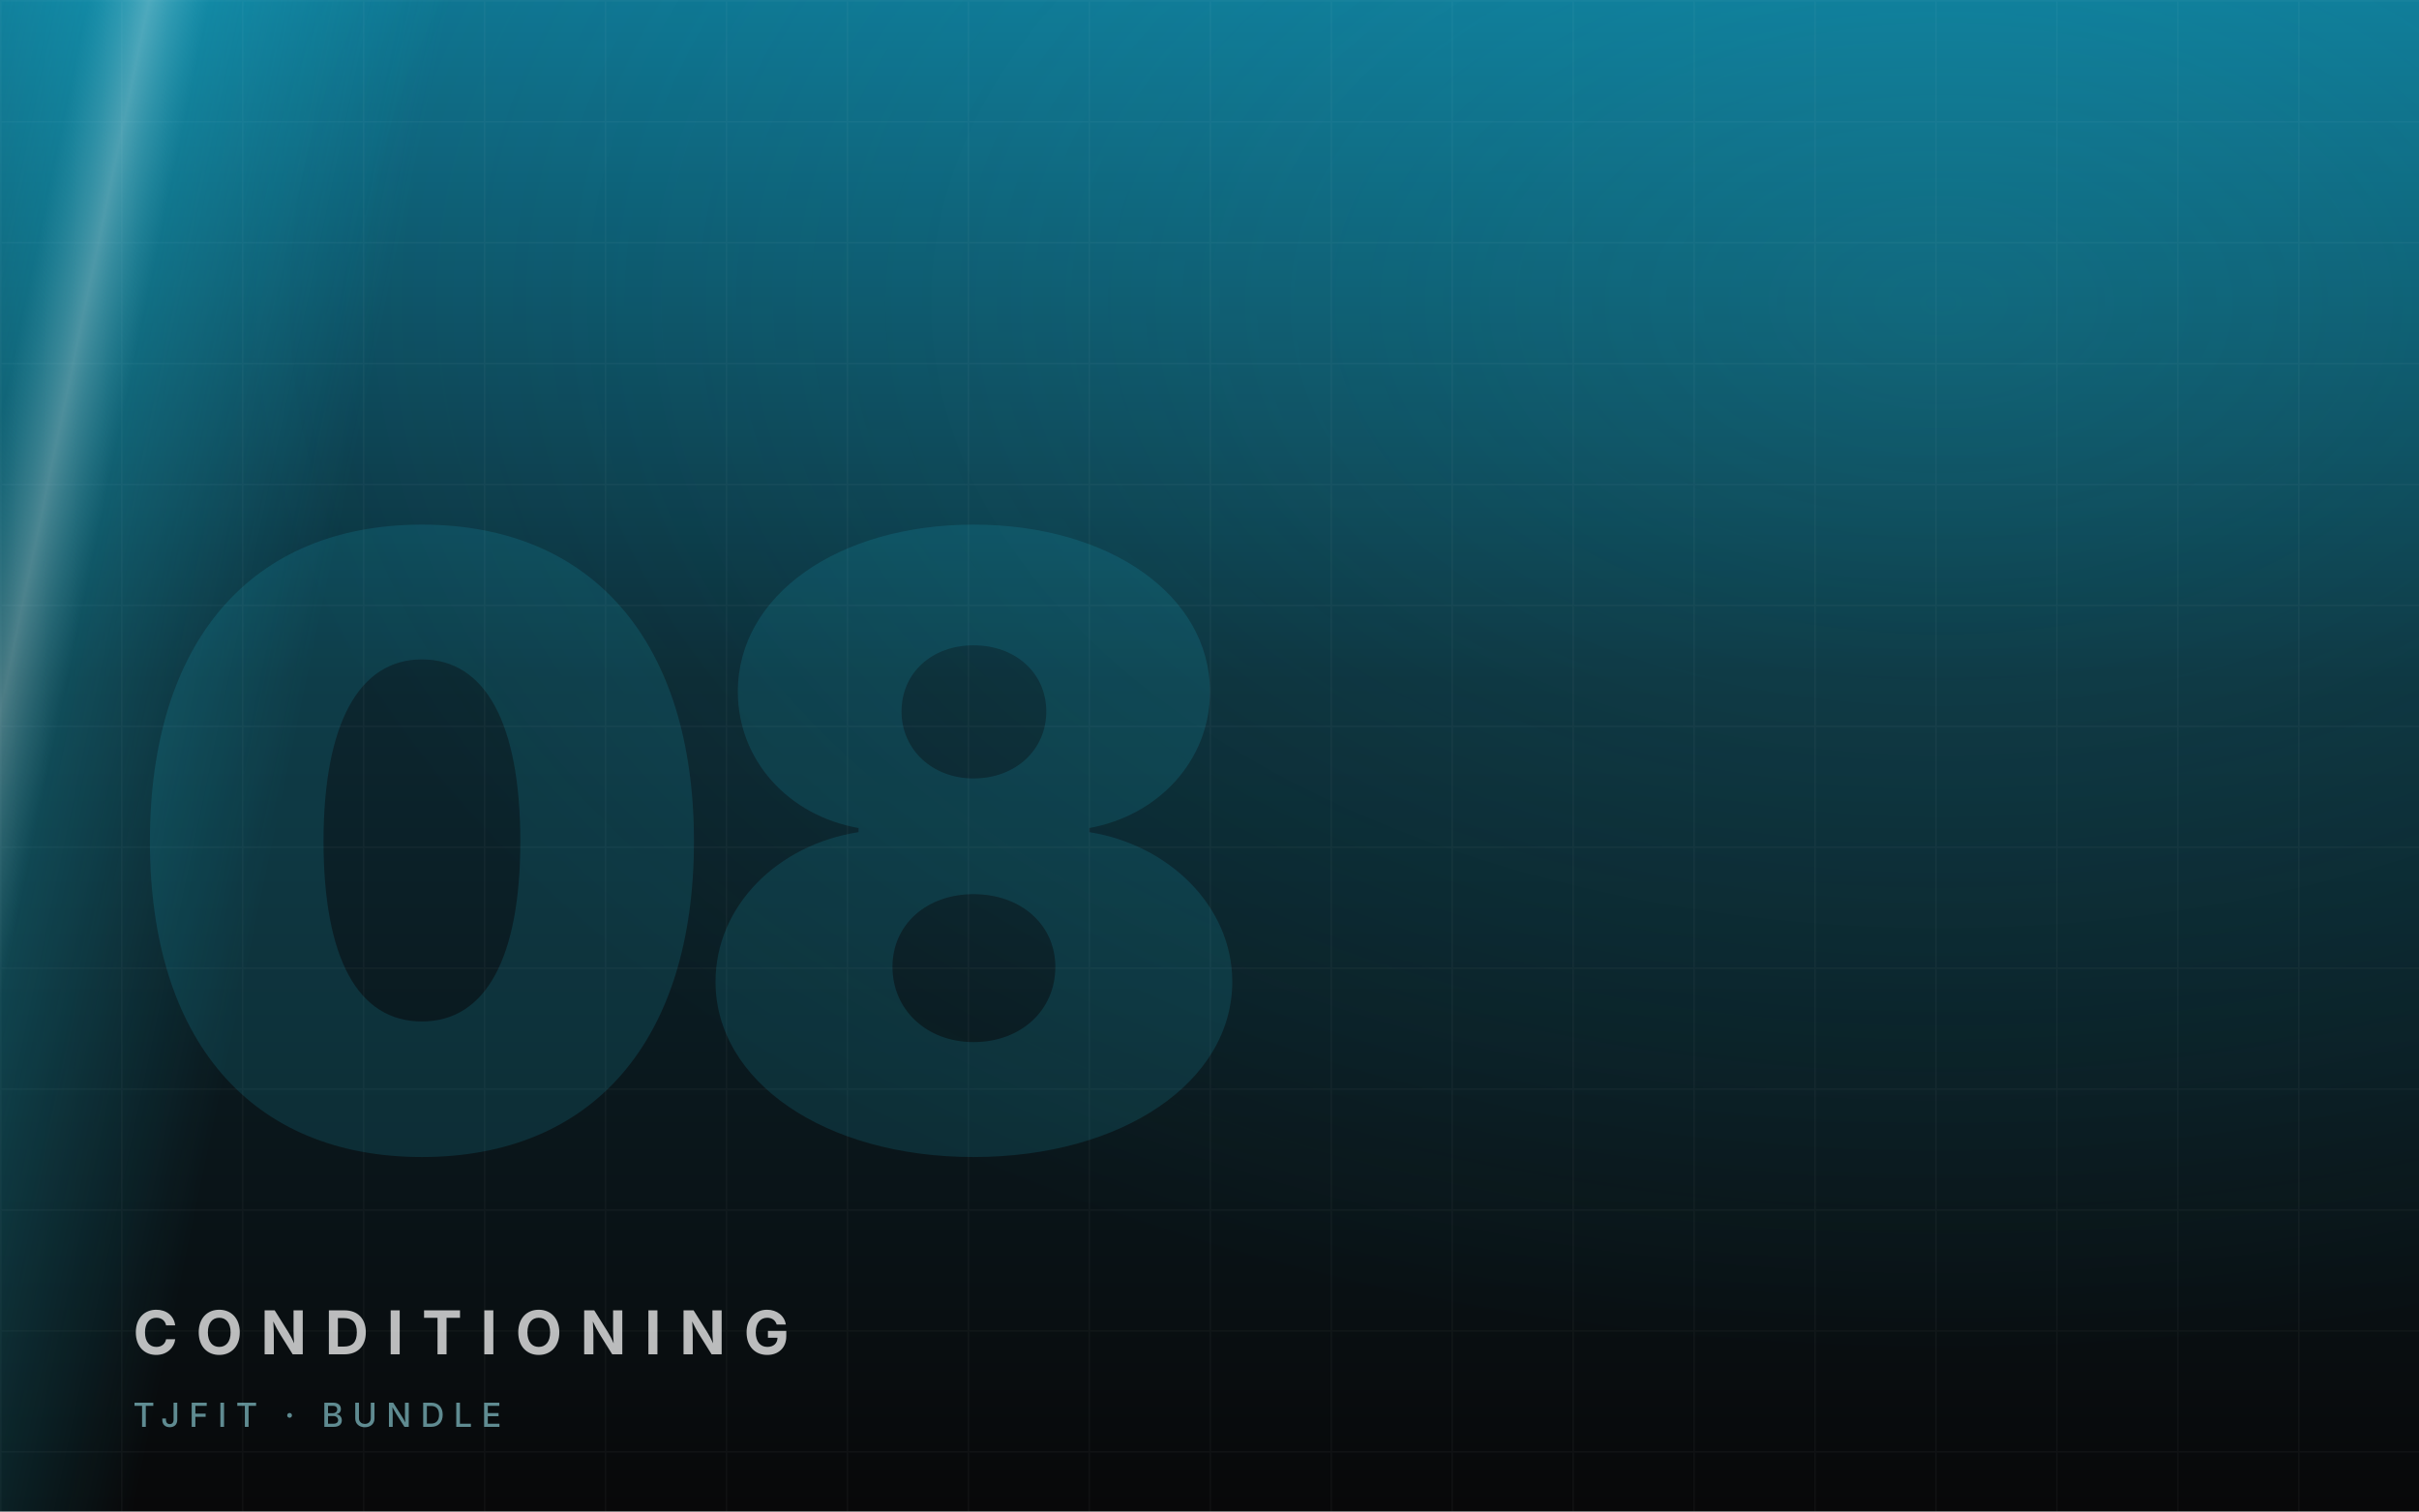
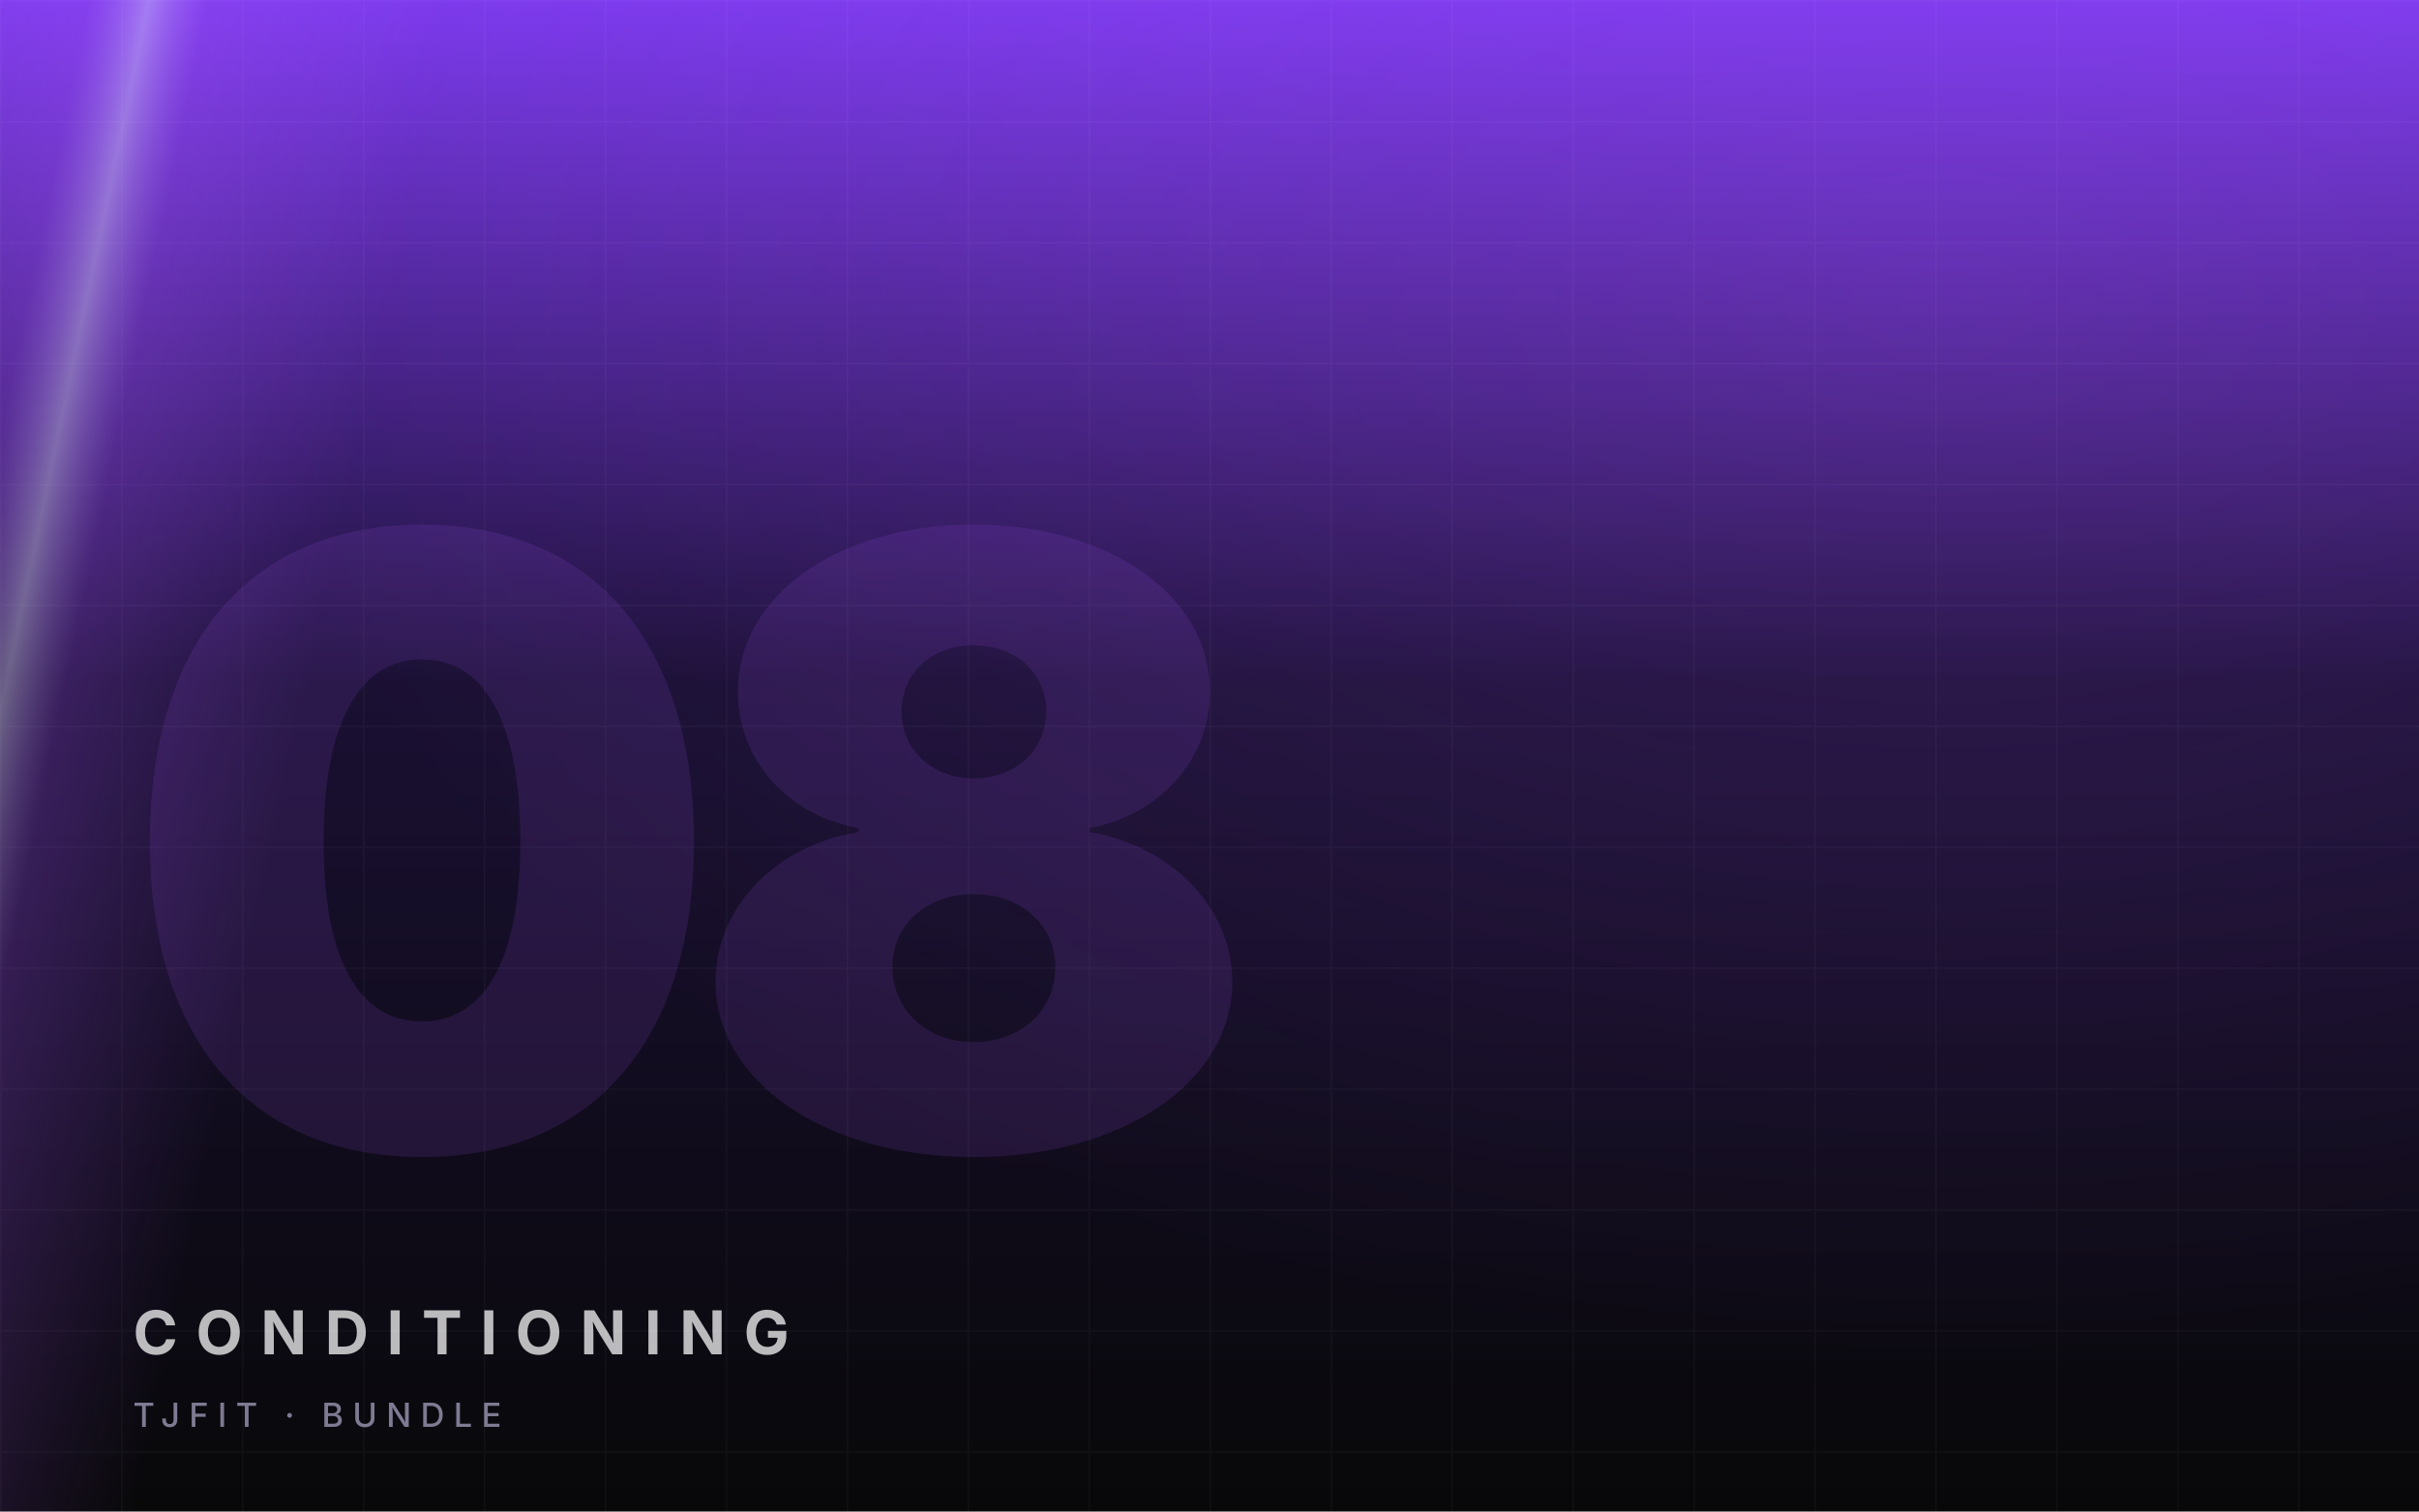
<svg xmlns="http://www.w3.org/2000/svg" viewBox="0 0 800 500" preserveAspectRatio="xMidYMid slice">
  <style>
    @keyframes tj-bundle-beam { 0% { transform: translateX(-1100px); } 100% { transform: translateX(2200px); } }
    @keyframes tj-bundle-numeral { 0%, 100% { opacity: 0.13; } 50% { opacity: 0.20; } }
    .tj-beam { animation: tj-bundle-beam 9s linear 1.8s infinite; }
    .tj-numeral { animation: tj-bundle-numeral 4.5s ease-in-out infinite; }
    @media (prefers-reduced-motion: reduce) {
      .tj-beam, .tj-numeral { animation: none; }
      .tj-beam { display: none; }
    }
  </style>
  <defs>
    <linearGradient id="g" x1="0.500" y1="1.000" x2="0.500" y2="0.000">
      <stop offset="0" stop-color="#080809" />
-       <stop offset="0.55" stop-color="#0c2730" />
-       <stop offset="1" stop-color="#0e7490" />
+       <stop offset="0.55" stop-color="#1a1033" />
+       <stop offset="1" stop-color="#7c3aed" />
    </linearGradient>
    <radialGradient id="glow" cx="0.8" cy="0.2" r="0.7">
-       <stop offset="0" stop-color="rgba(34,211,238,0.18)" />
-       <stop offset="1" stop-color="rgba(34,211,238,0)" />
+       <stop offset="0" stop-color="rgba(168,85,247,0.18)" />
+       <stop offset="1" stop-color="rgba(168,85,247,0)" />
    </radialGradient>
    <linearGradient id="beam" x1="0" y1="0" x2="1" y2="0">
-       <stop offset="0" stop-color="rgba(34,211,238,0)" />
-       <stop offset="0.4" stop-color="rgba(34,211,238,0.22)" />
-       <stop offset="0.5" stop-color="rgba(165,243,252,0.42)" />
-       <stop offset="0.6" stop-color="rgba(34,211,238,0.22)" />
-       <stop offset="1" stop-color="rgba(34,211,238,0)" />
+       <stop offset="0" stop-color="rgba(168,85,247,0)" />
+       <stop offset="0.4" stop-color="rgba(168,85,247,0.22)" />
+       <stop offset="0.5" stop-color="rgba(221,214,254,0.42)" />
+       <stop offset="0.6" stop-color="rgba(168,85,247,0.22)" />
+       <stop offset="1" stop-color="rgba(168,85,247,0)" />
    </linearGradient>
    <pattern id="grid" width="40" height="40" patternUnits="userSpaceOnUse">
      <path d="M 40 0 L 0 0 0 40" fill="none" stroke="rgba(255,255,255,0.035)" stroke-width="1" />
    </pattern>
  </defs>
  <rect width="800" height="500" fill="url(#g)" />
  <rect width="800" height="500" fill="url(#glow)" />
  <rect width="800" height="500" fill="url(#grid)" />
  <g class="tj-beam" transform="skewX(-12)">
    <rect x="-50" y="0" width="200" height="500" fill="url(#beam)" />
  </g>
-   <text class="tj-numeral" x="40" y="380" font-family="system-ui,-apple-system,sans-serif" font-weight="900" font-size="280" fill="rgba(34,211,238,0.13)" letter-spacing="-12">08</text>
+   <text class="tj-numeral" x="40" y="380" font-family="system-ui,-apple-system,sans-serif" font-weight="900" font-size="280" fill="rgba(168,85,247,0.13)" letter-spacing="-12">08</text>
  <text x="44" y="448" font-family="system-ui,-apple-system,sans-serif" font-weight="700" font-size="20" fill="rgba(255,255,255,0.72)" letter-spacing="6">CONDITIONING</text>
-   <text x="44" y="472" font-family="system-ui,-apple-system,sans-serif" font-weight="500" font-size="11" fill="rgba(165,243,252,0.55)" letter-spacing="3">TJFIT · BUNDLE</text>
+   <text x="44" y="472" font-family="system-ui,-apple-system,sans-serif" font-weight="500" font-size="11" fill="rgba(221,214,254,0.55)" letter-spacing="3">TJFIT · BUNDLE</text>
</svg>
